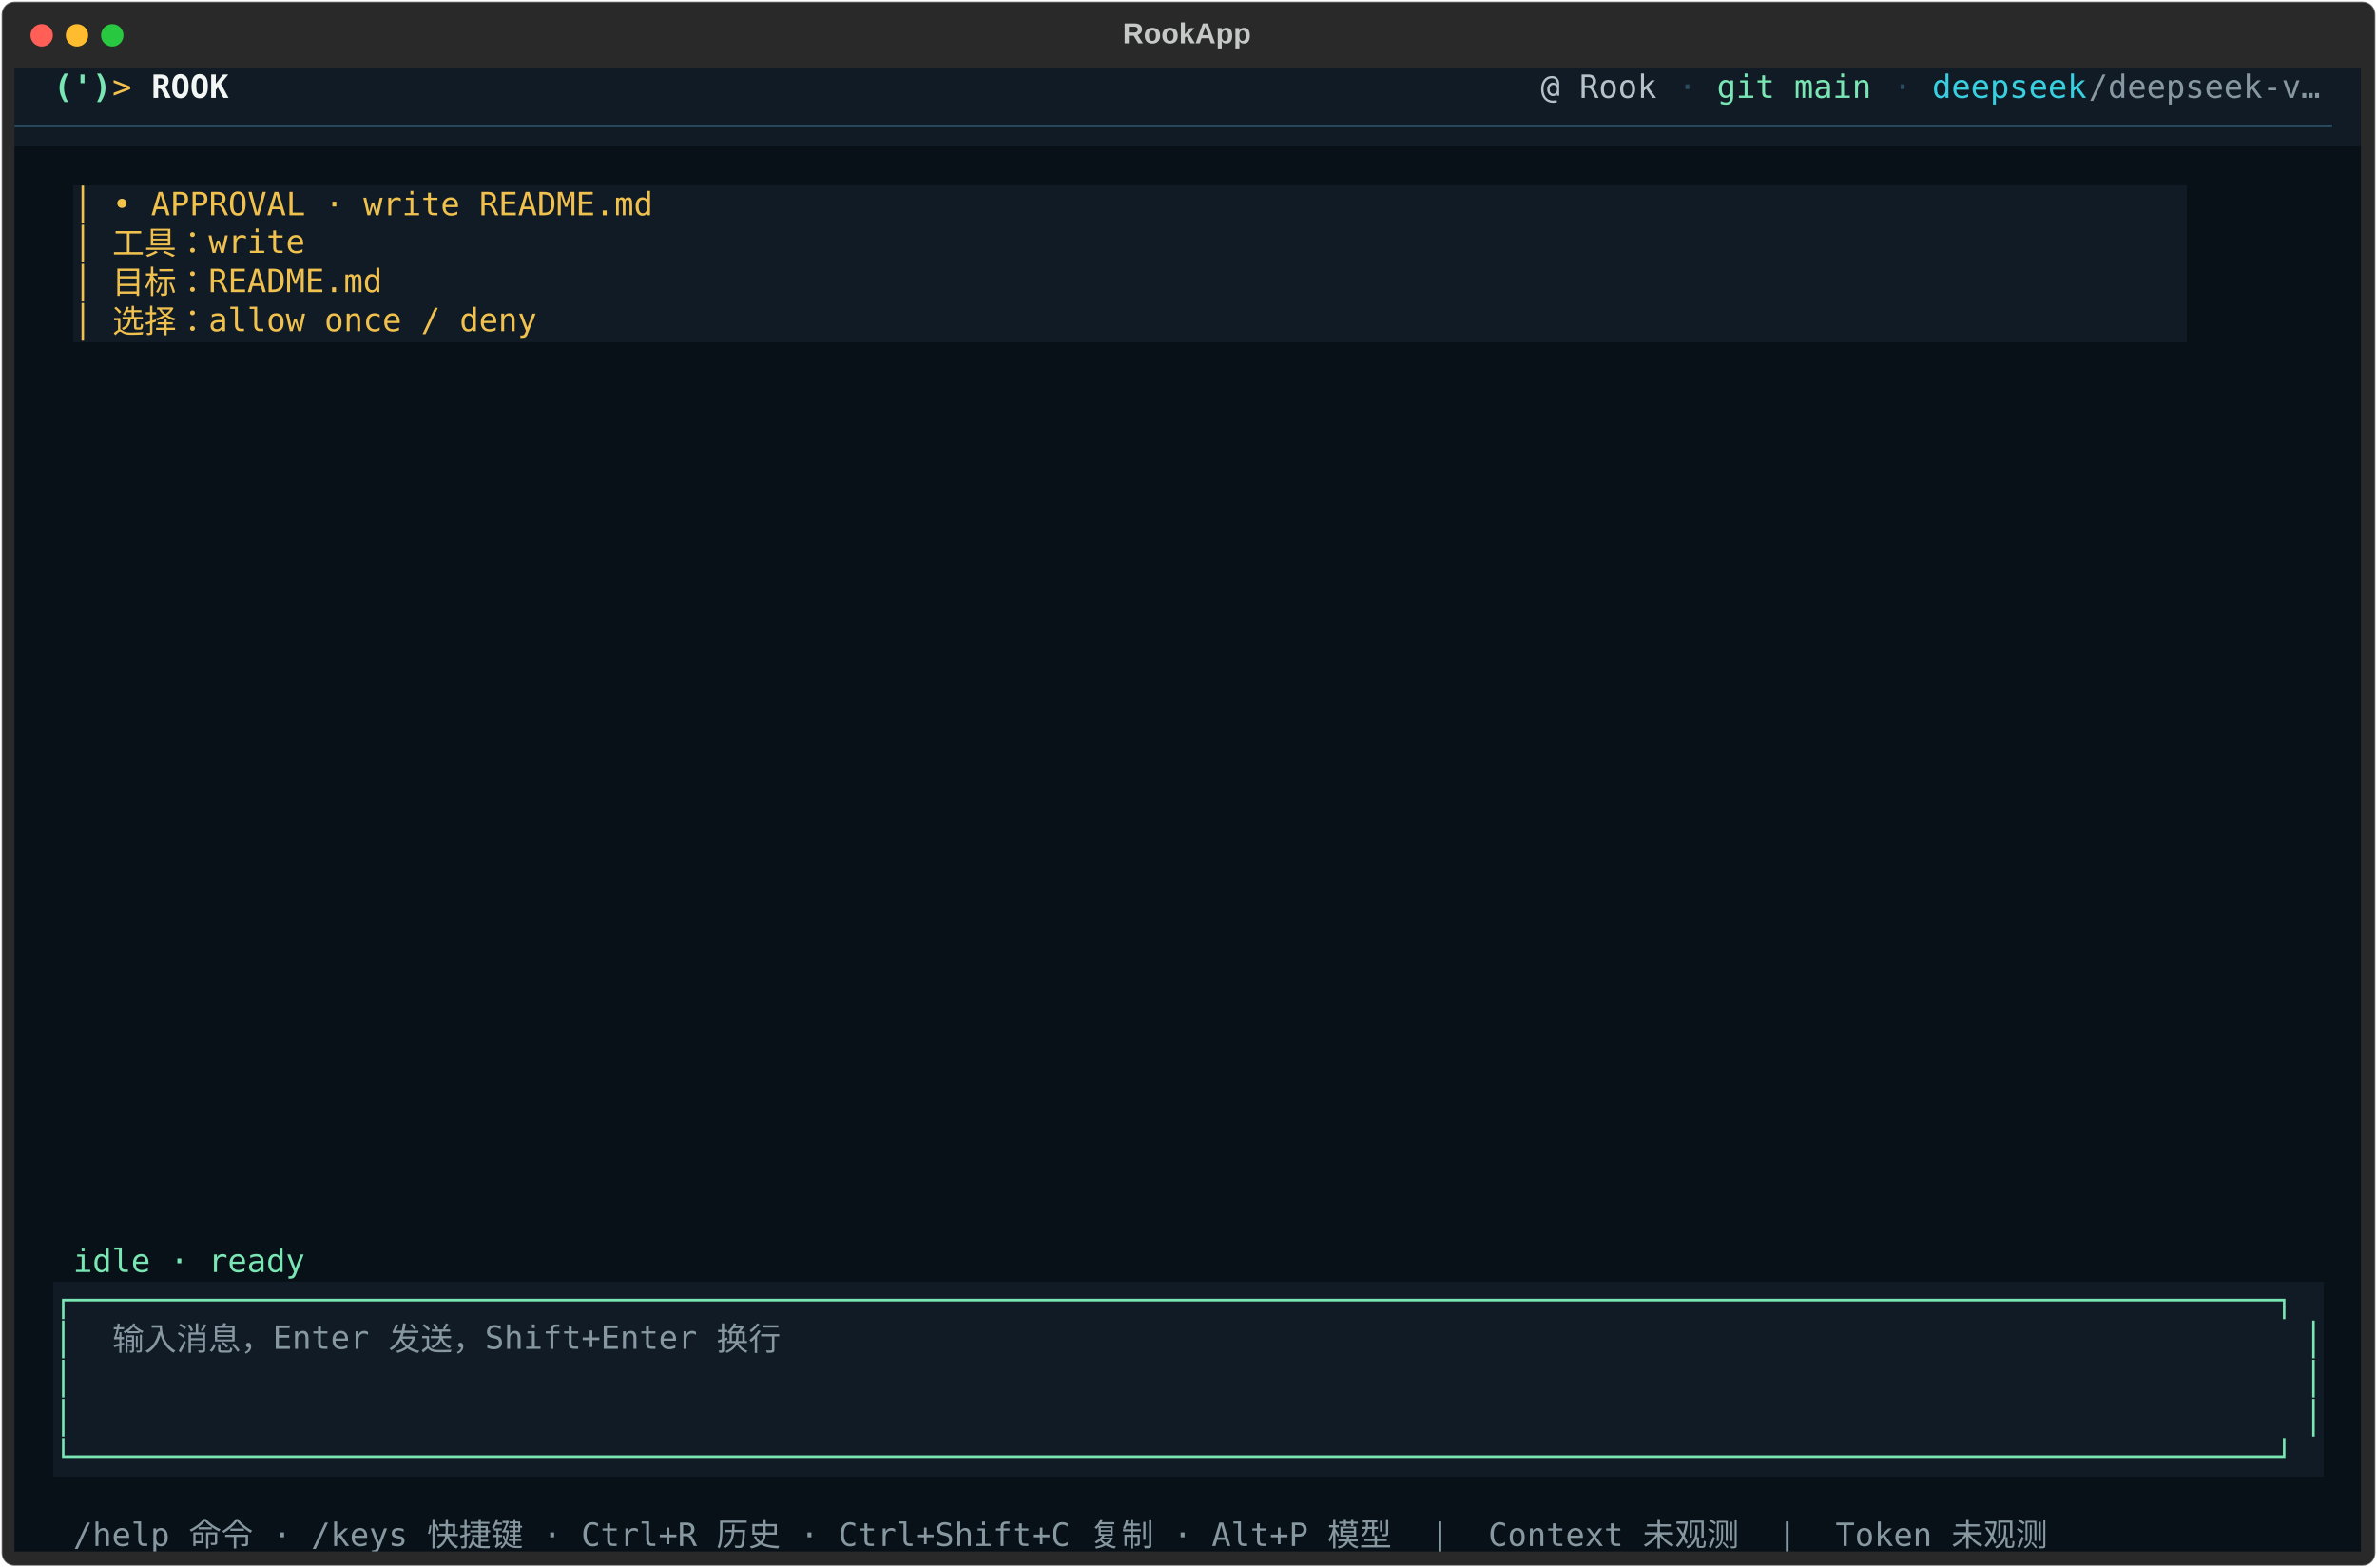
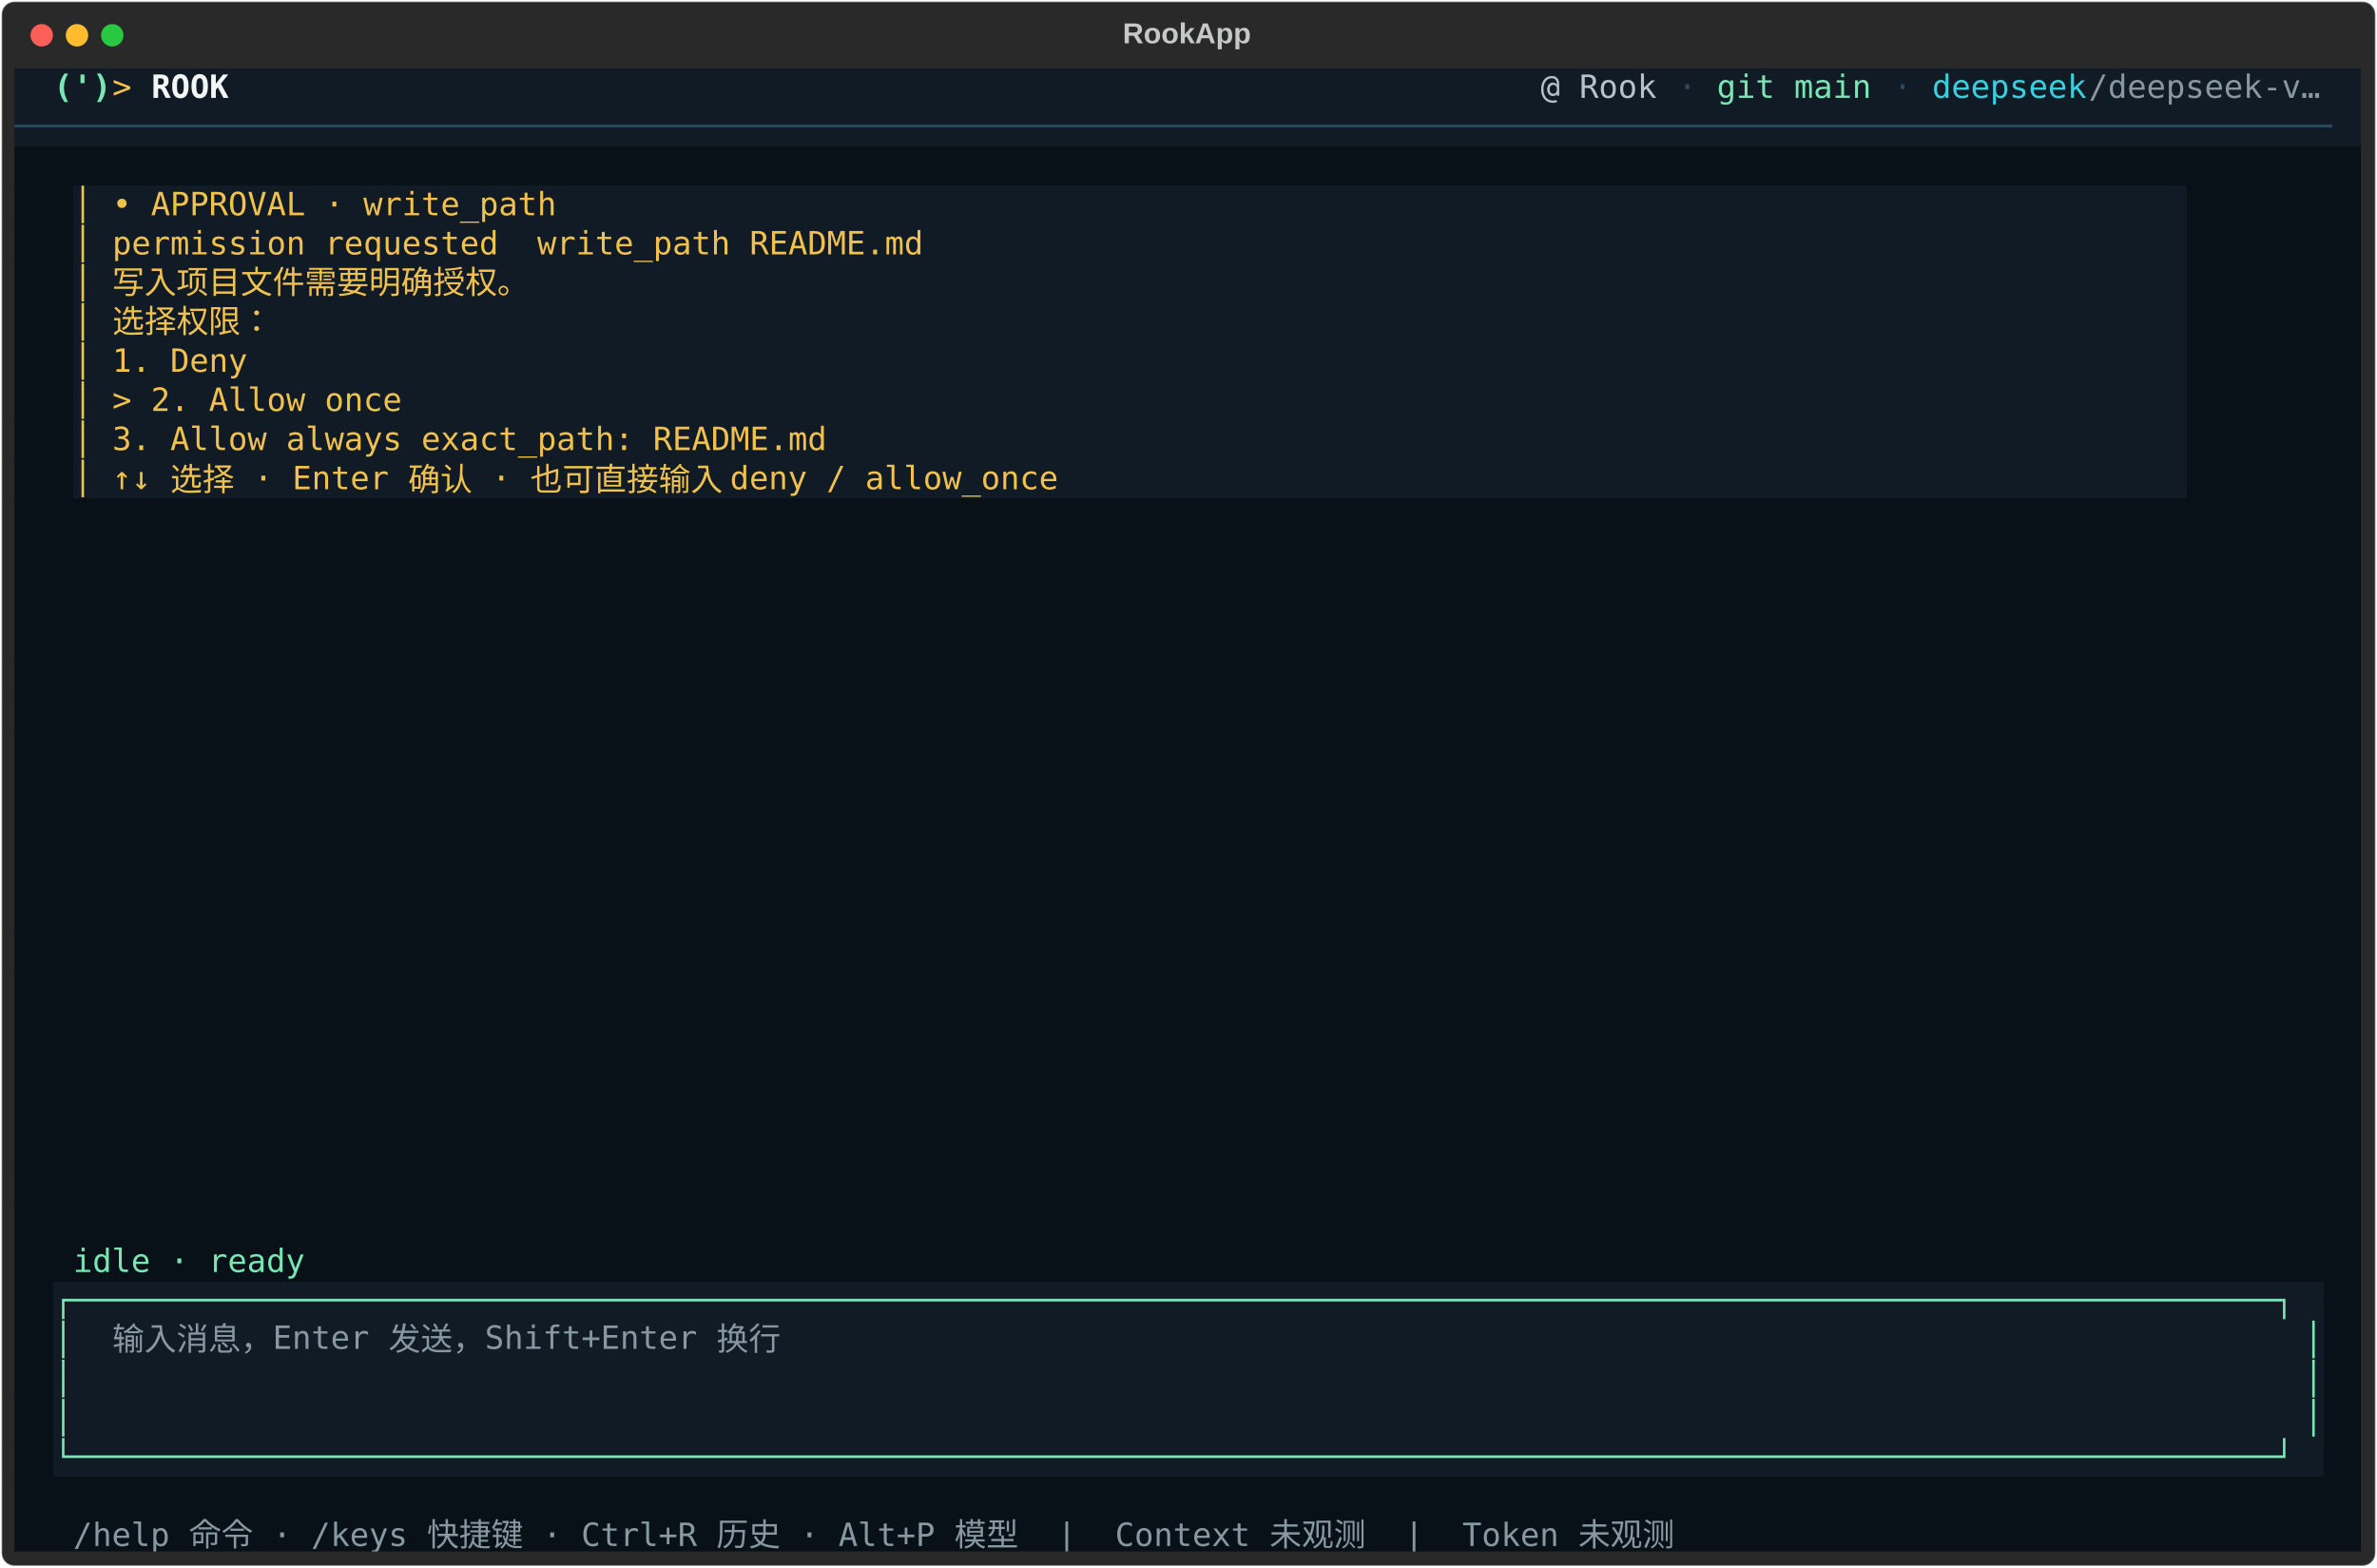
<svg xmlns="http://www.w3.org/2000/svg" class="rich-terminal" viewBox="0 0 1482 977.2">
  <style>

    @font-face {
        font-family: "Fira Code";
        src: local("FiraCode-Regular"),
                url("https://cdnjs.cloudflare.com/ajax/libs/firacode/6.2.0/woff2/FiraCode-Regular.woff2") format("woff2"),
                url("https://cdnjs.cloudflare.com/ajax/libs/firacode/6.2.0/woff/FiraCode-Regular.woff") format("woff");
        font-style: normal;
        font-weight: 400;
    }
    @font-face {
        font-family: "Fira Code";
        src: local("FiraCode-Bold"),
                url("https://cdnjs.cloudflare.com/ajax/libs/firacode/6.2.0/woff2/FiraCode-Bold.woff2") format("woff2"),
                url("https://cdnjs.cloudflare.com/ajax/libs/firacode/6.2.0/woff/FiraCode-Bold.woff") format("woff");
        font-style: bold;
        font-weight: 700;
    }

    .terminal-matrix {
        font-family: Fira Code, monospace;
        font-size: 20px;
        line-height: 24.4px;
        font-variant-east-asian: full-width;
    }

    .terminal-title {
        font-size: 18px;
        font-weight: bold;
        font-family: arial;
    }

    .terminal-r1 { fill: #c5c8c6 }
.terminal-r2 { fill: #79e6b3;font-weight: bold }
.terminal-r3 { fill: #f2c14e }
.terminal-r4 { fill: #b5c3c9 }
.terminal-r5 { fill: #f2f7f5;font-weight: bold }
.terminal-r6 { fill: #2a4b5f }
.terminal-r7 { fill: #79e6b3 }
.terminal-r8 { fill: #38cfe0 }
.terminal-r9 { fill: #8798a1 }
.terminal-r10 { fill: #f1c14e }
    </style>
  <defs>
    <clipPath id="terminal-clip-terminal">
      <rect x="0" y="0" width="1463.0" height="926.2" />
    </clipPath>
    <clipPath id="terminal-line-0">
      <rect x="0" y="1.5" width="1464" height="24.65" />
    </clipPath>
    <clipPath id="terminal-line-1">
      <rect x="0" y="25.9" width="1464" height="24.65" />
    </clipPath>
    <clipPath id="terminal-line-2">
      <rect x="0" y="50.3" width="1464" height="24.65" />
    </clipPath>
    <clipPath id="terminal-line-3">
      <rect x="0" y="74.7" width="1464" height="24.65" />
    </clipPath>
    <clipPath id="terminal-line-4">
      <rect x="0" y="99.1" width="1464" height="24.65" />
    </clipPath>
    <clipPath id="terminal-line-5">
      <rect x="0" y="123.5" width="1464" height="24.65" />
    </clipPath>
    <clipPath id="terminal-line-6">
      <rect x="0" y="147.9" width="1464" height="24.65" />
    </clipPath>
    <clipPath id="terminal-line-7">
      <rect x="0" y="172.3" width="1464" height="24.65" />
    </clipPath>
    <clipPath id="terminal-line-8">
      <rect x="0" y="196.7" width="1464" height="24.65" />
    </clipPath>
    <clipPath id="terminal-line-9">
      <rect x="0" y="221.1" width="1464" height="24.65" />
    </clipPath>
    <clipPath id="terminal-line-10">
      <rect x="0" y="245.5" width="1464" height="24.65" />
    </clipPath>
    <clipPath id="terminal-line-11">
      <rect x="0" y="269.9" width="1464" height="24.65" />
    </clipPath>
    <clipPath id="terminal-line-12">
      <rect x="0" y="294.3" width="1464" height="24.65" />
    </clipPath>
    <clipPath id="terminal-line-13">
      <rect x="0" y="318.7" width="1464" height="24.65" />
    </clipPath>
    <clipPath id="terminal-line-14">
      <rect x="0" y="343.1" width="1464" height="24.65" />
    </clipPath>
    <clipPath id="terminal-line-15">
      <rect x="0" y="367.5" width="1464" height="24.65" />
    </clipPath>
    <clipPath id="terminal-line-16">
      <rect x="0" y="391.9" width="1464" height="24.65" />
    </clipPath>
    <clipPath id="terminal-line-17">
      <rect x="0" y="416.3" width="1464" height="24.65" />
    </clipPath>
    <clipPath id="terminal-line-18">
      <rect x="0" y="440.7" width="1464" height="24.65" />
    </clipPath>
    <clipPath id="terminal-line-19">
      <rect x="0" y="465.1" width="1464" height="24.65" />
    </clipPath>
    <clipPath id="terminal-line-20">
      <rect x="0" y="489.5" width="1464" height="24.65" />
    </clipPath>
    <clipPath id="terminal-line-21">
      <rect x="0" y="513.9" width="1464" height="24.65" />
    </clipPath>
    <clipPath id="terminal-line-22">
      <rect x="0" y="538.3" width="1464" height="24.65" />
    </clipPath>
    <clipPath id="terminal-line-23">
      <rect x="0" y="562.7" width="1464" height="24.65" />
    </clipPath>
    <clipPath id="terminal-line-24">
      <rect x="0" y="587.1" width="1464" height="24.65" />
    </clipPath>
    <clipPath id="terminal-line-25">
      <rect x="0" y="611.5" width="1464" height="24.65" />
    </clipPath>
    <clipPath id="terminal-line-26">
      <rect x="0" y="635.9" width="1464" height="24.65" />
    </clipPath>
    <clipPath id="terminal-line-27">
      <rect x="0" y="660.3" width="1464" height="24.65" />
    </clipPath>
    <clipPath id="terminal-line-28">
      <rect x="0" y="684.7" width="1464" height="24.65" />
    </clipPath>
    <clipPath id="terminal-line-29">
      <rect x="0" y="709.1" width="1464" height="24.65" />
    </clipPath>
    <clipPath id="terminal-line-30">
      <rect x="0" y="733.5" width="1464" height="24.65" />
    </clipPath>
    <clipPath id="terminal-line-31">
      <rect x="0" y="757.9" width="1464" height="24.65" />
    </clipPath>
    <clipPath id="terminal-line-32">
      <rect x="0" y="782.3" width="1464" height="24.65" />
    </clipPath>
    <clipPath id="terminal-line-33">
      <rect x="0" y="806.7" width="1464" height="24.65" />
    </clipPath>
    <clipPath id="terminal-line-34">
      <rect x="0" y="831.1" width="1464" height="24.65" />
    </clipPath>
    <clipPath id="terminal-line-35">
      <rect x="0" y="855.5" width="1464" height="24.65" />
    </clipPath>
    <clipPath id="terminal-line-36">
      <rect x="0" y="879.9" width="1464" height="24.65" />
    </clipPath>
  </defs>
  <rect fill="#292929" stroke="rgba(255,255,255,0.35)" stroke-width="1" x="1" y="1" width="1480" height="975.2" rx="8" />
  <text class="terminal-title" fill="#c5c8c6" text-anchor="middle" x="740" y="27">RookApp</text>
  <g transform="translate(26,22)">
    <circle cx="0" cy="0" r="7" fill="#ff5f57" />
    <circle cx="22" cy="0" r="7" fill="#febc2e" />
    <circle cx="44" cy="0" r="7" fill="#28c840" />
  </g>
  <g transform="translate(9, 41)" clip-path="url(#terminal-clip-terminal)">
    <rect fill="#101b26" x="0" y="1.5" width="24.4" height="24.65" shape-rendering="crispEdges" />
    <rect fill="#101b26" x="24.4" y="1.5" width="36.6" height="24.65" shape-rendering="crispEdges" />
    <rect fill="#101b26" x="61" y="1.5" width="12.2" height="24.65" shape-rendering="crispEdges" />
    <rect fill="#101b26" x="73.2" y="1.5" width="12.2" height="24.65" shape-rendering="crispEdges" />
    <rect fill="#101b26" x="85.4" y="1.5" width="48.8" height="24.65" shape-rendering="crispEdges" />
    <rect fill="#101b26" x="134.2" y="1.5" width="817.4" height="24.65" shape-rendering="crispEdges" />
    <rect fill="#101b26" x="951.6" y="1.5" width="73.2" height="24.65" shape-rendering="crispEdges" />
    <rect fill="#101b26" x="1024.8" y="1.5" width="12.2" height="24.65" shape-rendering="crispEdges" />
    <rect fill="#101b26" x="1037" y="1.5" width="12.2" height="24.65" shape-rendering="crispEdges" />
    <rect fill="#101b26" x="1049.2" y="1.5" width="12.2" height="24.65" shape-rendering="crispEdges" />
    <rect fill="#101b26" x="1061.4" y="1.5" width="97.6" height="24.65" shape-rendering="crispEdges" />
    <rect fill="#101b26" x="1159" y="1.5" width="12.2" height="24.65" shape-rendering="crispEdges" />
    <rect fill="#101b26" x="1171.2" y="1.5" width="12.2" height="24.65" shape-rendering="crispEdges" />
    <rect fill="#101b26" x="1183.4" y="1.5" width="12.2" height="24.65" shape-rendering="crispEdges" />
    <rect fill="#101b26" x="1195.6" y="1.5" width="97.6" height="24.65" shape-rendering="crispEdges" />
    <rect fill="#101b26" x="1293.2" y="1.5" width="146.4" height="24.65" shape-rendering="crispEdges" />
    <rect fill="#101b26" x="1439.6" y="1.5" width="24.4" height="24.65" shape-rendering="crispEdges" />
    <rect fill="#101b26" x="0" y="25.9" width="1464" height="24.65" shape-rendering="crispEdges" />
    <rect fill="#081018" x="0" y="50.3" width="1464" height="24.65" shape-rendering="crispEdges" />
    <rect fill="#081018" x="0" y="74.7" width="36.6" height="24.65" shape-rendering="crispEdges" />
    <rect fill="#101b26" x="36.6" y="74.7" width="12.2" height="24.65" shape-rendering="crispEdges" />
    <rect fill="#101b26" x="48.8" y="74.7" width="12.2" height="24.65" shape-rendering="crispEdges" />
-     <rect fill="#101b26" x="61" y="74.7" width="341.6" height="24.65" shape-rendering="crispEdges" />
-     <rect fill="#101b26" x="402.6" y="74.7" width="951.6" height="24.65" shape-rendering="crispEdges" />
+     <rect fill="#101b26" x="61" y="74.7" width="280.6" height="24.65" shape-rendering="crispEdges" />
+     <rect fill="#101b26" x="341.6" y="74.7" width="1012.6" height="24.65" shape-rendering="crispEdges" />
    <rect fill="#081018" x="1354.2" y="74.7" width="109.8" height="24.65" shape-rendering="crispEdges" />
    <rect fill="#081018" x="0" y="99.1" width="36.6" height="24.65" shape-rendering="crispEdges" />
    <rect fill="#101b26" x="36.6" y="99.1" width="12.2" height="24.65" shape-rendering="crispEdges" />
    <rect fill="#101b26" x="48.8" y="99.1" width="12.2" height="24.65" shape-rendering="crispEdges" />
-     <rect fill="#101b26" x="61" y="99.1" width="158.6" height="24.65" shape-rendering="crispEdges" />
-     <rect fill="#101b26" x="219.6" y="99.1" width="1134.6" height="24.65" shape-rendering="crispEdges" />
+     <rect fill="#101b26" x="61" y="99.1" width="536.8" height="24.65" shape-rendering="crispEdges" />
+     <rect fill="#101b26" x="597.8" y="99.1" width="756.4" height="24.65" shape-rendering="crispEdges" />
    <rect fill="#081018" x="1354.2" y="99.1" width="109.8" height="24.65" shape-rendering="crispEdges" />
    <rect fill="#081018" x="0" y="123.5" width="36.6" height="24.65" shape-rendering="crispEdges" />
    <rect fill="#101b26" x="36.6" y="123.5" width="12.2" height="24.65" shape-rendering="crispEdges" />
    <rect fill="#101b26" x="48.8" y="123.5" width="12.2" height="24.65" shape-rendering="crispEdges" />
-     <rect fill="#101b26" x="61" y="123.5" width="183" height="24.65" shape-rendering="crispEdges" />
-     <rect fill="#101b26" x="244" y="123.5" width="1110.2" height="24.65" shape-rendering="crispEdges" />
+     <rect fill="#101b26" x="61" y="123.5" width="341.6" height="24.65" shape-rendering="crispEdges" />
+     <rect fill="#101b26" x="402.6" y="123.5" width="951.6" height="24.65" shape-rendering="crispEdges" />
    <rect fill="#081018" x="1354.2" y="123.5" width="109.8" height="24.65" shape-rendering="crispEdges" />
    <rect fill="#081018" x="0" y="147.9" width="36.6" height="24.65" shape-rendering="crispEdges" />
    <rect fill="#101b26" x="36.6" y="147.9" width="12.2" height="24.65" shape-rendering="crispEdges" />
    <rect fill="#101b26" x="48.8" y="147.9" width="12.2" height="24.65" shape-rendering="crispEdges" />
-     <rect fill="#101b26" x="61" y="147.9" width="280.6" height="24.65" shape-rendering="crispEdges" />
-     <rect fill="#101b26" x="341.6" y="147.9" width="1012.6" height="24.65" shape-rendering="crispEdges" />
+     <rect fill="#101b26" x="61" y="147.9" width="122" height="24.65" shape-rendering="crispEdges" />
+     <rect fill="#101b26" x="183" y="147.9" width="1171.2" height="24.65" shape-rendering="crispEdges" />
    <rect fill="#081018" x="1354.2" y="147.9" width="109.8" height="24.65" shape-rendering="crispEdges" />
-     <rect fill="#081018" x="0" y="172.3" width="1464" height="24.65" shape-rendering="crispEdges" />
-     <rect fill="#081018" x="0" y="196.7" width="1464" height="24.65" shape-rendering="crispEdges" />
-     <rect fill="#081018" x="0" y="221.1" width="1464" height="24.65" shape-rendering="crispEdges" />
-     <rect fill="#081018" x="0" y="245.5" width="1464" height="24.65" shape-rendering="crispEdges" />
+     <rect fill="#081018" x="0" y="172.3" width="36.6" height="24.65" shape-rendering="crispEdges" />
+     <rect fill="#101b26" x="36.6" y="172.3" width="12.2" height="24.65" shape-rendering="crispEdges" />
+     <rect fill="#101b26" x="48.8" y="172.3" width="12.2" height="24.65" shape-rendering="crispEdges" />
+     <rect fill="#101b26" x="61" y="172.3" width="109.8" height="24.65" shape-rendering="crispEdges" />
+     <rect fill="#101b26" x="170.8" y="172.3" width="1183.4" height="24.65" shape-rendering="crispEdges" />
+     <rect fill="#081018" x="1354.2" y="172.3" width="109.8" height="24.65" shape-rendering="crispEdges" />
+     <rect fill="#081018" x="0" y="196.7" width="36.6" height="24.65" shape-rendering="crispEdges" />
+     <rect fill="#101b26" x="36.6" y="196.7" width="12.2" height="24.65" shape-rendering="crispEdges" />
+     <rect fill="#101b26" x="48.8" y="196.7" width="12.2" height="24.65" shape-rendering="crispEdges" />
+     <rect fill="#101b26" x="61" y="196.7" width="183" height="24.65" shape-rendering="crispEdges" />
+     <rect fill="#101b26" x="244" y="196.7" width="1110.2" height="24.65" shape-rendering="crispEdges" />
+     <rect fill="#081018" x="1354.2" y="196.7" width="109.8" height="24.65" shape-rendering="crispEdges" />
+     <rect fill="#081018" x="0" y="221.1" width="36.6" height="24.65" shape-rendering="crispEdges" />
+     <rect fill="#101b26" x="36.6" y="221.1" width="12.2" height="24.65" shape-rendering="crispEdges" />
+     <rect fill="#101b26" x="48.8" y="221.1" width="12.2" height="24.65" shape-rendering="crispEdges" />
+     <rect fill="#101b26" x="61" y="221.1" width="475.8" height="24.65" shape-rendering="crispEdges" />
+     <rect fill="#101b26" x="536.8" y="221.1" width="817.4" height="24.65" shape-rendering="crispEdges" />
+     <rect fill="#081018" x="1354.2" y="221.1" width="109.8" height="24.65" shape-rendering="crispEdges" />
+     <rect fill="#081018" x="0" y="245.5" width="36.6" height="24.65" shape-rendering="crispEdges" />
+     <rect fill="#101b26" x="36.6" y="245.5" width="12.2" height="24.65" shape-rendering="crispEdges" />
+     <rect fill="#101b26" x="48.8" y="245.5" width="12.2" height="24.65" shape-rendering="crispEdges" />
+     <rect fill="#101b26" x="61" y="245.5" width="646.6" height="24.65" shape-rendering="crispEdges" />
+     <rect fill="#101b26" x="707.6" y="245.5" width="646.6" height="24.65" shape-rendering="crispEdges" />
+     <rect fill="#081018" x="1354.2" y="245.5" width="109.8" height="24.65" shape-rendering="crispEdges" />
    <rect fill="#081018" x="0" y="269.9" width="1464" height="24.65" shape-rendering="crispEdges" />
    <rect fill="#081018" x="0" y="294.3" width="1464" height="24.65" shape-rendering="crispEdges" />
    <rect fill="#081018" x="0" y="318.7" width="1464" height="24.65" shape-rendering="crispEdges" />
    <rect fill="#081018" x="0" y="343.1" width="1464" height="24.65" shape-rendering="crispEdges" />
    <rect fill="#081018" x="0" y="367.5" width="1464" height="24.65" shape-rendering="crispEdges" />
    <rect fill="#081018" x="0" y="391.9" width="1464" height="24.65" shape-rendering="crispEdges" />
    <rect fill="#081018" x="0" y="416.3" width="1464" height="24.65" shape-rendering="crispEdges" />
    <rect fill="#081018" x="0" y="440.7" width="1464" height="24.65" shape-rendering="crispEdges" />
    <rect fill="#081018" x="0" y="465.1" width="1464" height="24.65" shape-rendering="crispEdges" />
    <rect fill="#081018" x="0" y="489.5" width="1464" height="24.65" shape-rendering="crispEdges" />
    <rect fill="#081018" x="0" y="513.9" width="1464" height="24.65" shape-rendering="crispEdges" />
    <rect fill="#081018" x="0" y="538.3" width="1464" height="24.65" shape-rendering="crispEdges" />
    <rect fill="#081018" x="0" y="562.7" width="1464" height="24.65" shape-rendering="crispEdges" />
    <rect fill="#081018" x="0" y="587.1" width="1464" height="24.65" shape-rendering="crispEdges" />
    <rect fill="#081018" x="0" y="611.5" width="1464" height="24.65" shape-rendering="crispEdges" />
    <rect fill="#081018" x="0" y="635.9" width="1464" height="24.65" shape-rendering="crispEdges" />
    <rect fill="#081018" x="0" y="660.3" width="1464" height="24.65" shape-rendering="crispEdges" />
    <rect fill="#081018" x="0" y="684.7" width="1464" height="24.65" shape-rendering="crispEdges" />
    <rect fill="#081018" x="0" y="709.1" width="1464" height="24.65" shape-rendering="crispEdges" />
    <rect fill="#081018" x="0" y="733.5" width="36.6" height="24.65" shape-rendering="crispEdges" />
    <rect fill="#081018" x="36.6" y="733.5" width="146.4" height="24.65" shape-rendering="crispEdges" />
    <rect fill="#081018" x="183" y="733.5" width="1281" height="24.65" shape-rendering="crispEdges" />
    <rect fill="#081018" x="0" y="757.9" width="24.4" height="24.65" shape-rendering="crispEdges" />
    <rect fill="#101b26" x="24.4" y="757.9" width="1415.2" height="24.65" shape-rendering="crispEdges" />
    <rect fill="#081018" x="1439.6" y="757.9" width="24.4" height="24.65" shape-rendering="crispEdges" />
    <rect fill="#081018" x="0" y="782.3" width="24.4" height="24.65" shape-rendering="crispEdges" />
    <rect fill="#101b26" x="24.4" y="782.3" width="12.2" height="24.65" shape-rendering="crispEdges" />
    <rect fill="#101b26" x="36.6" y="782.3" width="24.4" height="24.65" shape-rendering="crispEdges" />
    <rect fill="#101b26" x="61" y="782.3" width="463.6" height="24.65" shape-rendering="crispEdges" />
    <rect fill="#101b26" x="524.6" y="782.3" width="902.8" height="24.65" shape-rendering="crispEdges" />
    <rect fill="#101b26" x="1427.4" y="782.3" width="12.2" height="24.65" shape-rendering="crispEdges" />
    <rect fill="#081018" x="1439.6" y="782.3" width="24.4" height="24.65" shape-rendering="crispEdges" />
    <rect fill="#081018" x="0" y="806.7" width="24.4" height="24.65" shape-rendering="crispEdges" />
    <rect fill="#101b26" x="24.4" y="806.7" width="12.2" height="24.65" shape-rendering="crispEdges" />
    <rect fill="#101b26" x="36.6" y="806.7" width="24.4" height="24.65" shape-rendering="crispEdges" />
    <rect fill="#101b26" x="61" y="806.7" width="1342" height="24.65" shape-rendering="crispEdges" />
    <rect fill="#101b26" x="1403" y="806.7" width="24.4" height="24.65" shape-rendering="crispEdges" />
    <rect fill="#101b26" x="1427.4" y="806.7" width="12.2" height="24.65" shape-rendering="crispEdges" />
    <rect fill="#081018" x="1439.6" y="806.7" width="24.4" height="24.65" shape-rendering="crispEdges" />
    <rect fill="#081018" x="0" y="831.1" width="24.4" height="24.65" shape-rendering="crispEdges" />
    <rect fill="#101b26" x="24.4" y="831.1" width="12.2" height="24.65" shape-rendering="crispEdges" />
    <rect fill="#101b26" x="36.6" y="831.1" width="24.4" height="24.65" shape-rendering="crispEdges" />
    <rect fill="#101b26" x="61" y="831.1" width="1342" height="24.65" shape-rendering="crispEdges" />
    <rect fill="#101b26" x="1403" y="831.1" width="24.4" height="24.65" shape-rendering="crispEdges" />
    <rect fill="#101b26" x="1427.4" y="831.1" width="12.2" height="24.65" shape-rendering="crispEdges" />
    <rect fill="#081018" x="1439.6" y="831.1" width="24.4" height="24.65" shape-rendering="crispEdges" />
    <rect fill="#081018" x="0" y="855.5" width="24.4" height="24.65" shape-rendering="crispEdges" />
    <rect fill="#101b26" x="24.4" y="855.5" width="1415.2" height="24.65" shape-rendering="crispEdges" />
    <rect fill="#081018" x="1439.6" y="855.5" width="24.4" height="24.65" shape-rendering="crispEdges" />
    <rect fill="#081018" x="0" y="879.9" width="1464" height="24.65" shape-rendering="crispEdges" />
    <rect fill="#081018" x="0" y="904.3" width="36.6" height="24.65" shape-rendering="crispEdges" />
-     <rect fill="#081018" x="36.6" y="904.3" width="1317.6" height="24.65" shape-rendering="crispEdges" />
-     <rect fill="#081018" x="1354.2" y="904.3" width="109.8" height="24.65" shape-rendering="crispEdges" />
+     <rect fill="#081018" x="36.6" y="904.3" width="1073.6" height="24.65" shape-rendering="crispEdges" />
+     <rect fill="#081018" x="1110.2" y="904.3" width="353.8" height="24.65" shape-rendering="crispEdges" />
    <g class="terminal-matrix">
      <text class="terminal-r2" x="24.4" y="20" textLength="36.6" clip-path="url(#terminal-line-0)">(')</text>
      <text class="terminal-r3" x="61" y="20" textLength="12.2" clip-path="url(#terminal-line-0)">&gt;</text>
      <text class="terminal-r5" x="85.4" y="20" textLength="48.8" clip-path="url(#terminal-line-0)">ROOK</text>
      <text class="terminal-r4" x="951.6" y="20" textLength="73.2" clip-path="url(#terminal-line-0)">@ Rook</text>
      <text class="terminal-r6" x="1037" y="20" textLength="12.2" clip-path="url(#terminal-line-0)">·</text>
      <text class="terminal-r7" x="1061.4" y="20" textLength="97.6" clip-path="url(#terminal-line-0)">git main</text>
      <text class="terminal-r6" x="1171.2" y="20" textLength="12.2" clip-path="url(#terminal-line-0)">·</text>
      <text class="terminal-r8" x="1195.6" y="20" textLength="97.6" clip-path="url(#terminal-line-0)">deepseek</text>
      <text class="terminal-r9" x="1293.2" y="20" textLength="146.4" clip-path="url(#terminal-line-0)">/deepseek-v…</text>
      <text class="terminal-r1" x="1464" y="20" textLength="12.2" clip-path="url(#terminal-line-0)">
</text>
      <text class="terminal-r6" x="0" y="44.4" textLength="1464" clip-path="url(#terminal-line-1)">────────────────────────────────────────────────────────────────────────────────────────────────────────────────────────</text>
      <text class="terminal-r1" x="1464" y="44.4" textLength="12.2" clip-path="url(#terminal-line-1)">
</text>
      <text class="terminal-r1" x="1464" y="68.8" textLength="12.2" clip-path="url(#terminal-line-2)">
</text>
      <text class="terminal-r10" x="36.6" y="93.2" textLength="12.2" clip-path="url(#terminal-line-3)">│</text>
-       <text class="terminal-r10" x="61" y="93.2" textLength="341.6" clip-path="url(#terminal-line-3)">• APPROVAL · write README.md</text>
+       <text class="terminal-r10" x="61" y="93.2" textLength="280.6" clip-path="url(#terminal-line-3)">• APPROVAL · write_path</text>
      <text class="terminal-r1" x="1464" y="93.2" textLength="12.2" clip-path="url(#terminal-line-3)">
</text>
      <text class="terminal-r10" x="36.6" y="117.6" textLength="12.2" clip-path="url(#terminal-line-4)">│</text>
-       <text class="terminal-r10" x="61" y="117.6" textLength="122" clip-path="url(#terminal-line-4)">  工具：write</text>
+       <text class="terminal-r10" x="61" y="117.6" textLength="536.8" clip-path="url(#terminal-line-4)">  permission requested  write_path README.md</text>
      <text class="terminal-r1" x="1464" y="117.6" textLength="12.2" clip-path="url(#terminal-line-4)">
</text>
      <text class="terminal-r10" x="36.6" y="142" textLength="12.2" clip-path="url(#terminal-line-5)">│</text>
-       <text class="terminal-r10" x="61" y="142" textLength="146.4" clip-path="url(#terminal-line-5)">目标：README.md</text>
+       <text class="terminal-r10" x="61" y="142" textLength="183" clip-path="url(#terminal-line-5)">  写入项目文件需要明确授权。</text>
      <text class="terminal-r1" x="1464" y="142" textLength="12.2" clip-path="url(#terminal-line-5)">
</text>
      <text class="terminal-r10" x="36.6" y="166.4" textLength="12.2" clip-path="url(#terminal-line-6)">│</text>
-       <text class="terminal-r10" x="61" y="166.4" textLength="244" clip-path="url(#terminal-line-6)">选择：allow once / deny</text>
+       <text class="terminal-r10" x="61" y="166.4" textLength="61" clip-path="url(#terminal-line-6)">选择权限：</text>
      <text class="terminal-r1" x="1464" y="166.4" textLength="12.2" clip-path="url(#terminal-line-6)">
</text>
+       <text class="terminal-r10" x="36.6" y="190.8" textLength="12.2" clip-path="url(#terminal-line-7)">│</text>
+       <text class="terminal-r10" x="61" y="190.8" textLength="109.8" clip-path="url(#terminal-line-7)">  1. Deny</text>
      <text class="terminal-r1" x="1464" y="190.8" textLength="12.2" clip-path="url(#terminal-line-7)">
</text>
+       <text class="terminal-r10" x="36.6" y="215.2" textLength="12.2" clip-path="url(#terminal-line-8)">│</text>
+       <text class="terminal-r10" x="61" y="215.2" textLength="183" clip-path="url(#terminal-line-8)">&gt; 2. Allow once</text>
      <text class="terminal-r1" x="1464" y="215.2" textLength="12.2" clip-path="url(#terminal-line-8)">
</text>
+       <text class="terminal-r10" x="36.6" y="239.6" textLength="12.2" clip-path="url(#terminal-line-9)">│</text>
+       <text class="terminal-r10" x="61" y="239.6" textLength="475.8" clip-path="url(#terminal-line-9)">  3. Allow always exact_path: README.md</text>
      <text class="terminal-r1" x="1464" y="239.6" textLength="12.2" clip-path="url(#terminal-line-9)">
</text>
+       <text class="terminal-r10" x="36.6" y="264" textLength="12.2" clip-path="url(#terminal-line-10)">│</text>
+       <text class="terminal-r10" x="61" y="264" textLength="524.6" clip-path="url(#terminal-line-10)">↑↓ 选择 · Enter 确认 · 也可直接输入 deny / allow_once</text>
      <text class="terminal-r1" x="1464" y="264" textLength="12.2" clip-path="url(#terminal-line-10)">
</text>
      <text class="terminal-r1" x="1464" y="288.4" textLength="12.2" clip-path="url(#terminal-line-11)">
</text>
      <text class="terminal-r1" x="1464" y="312.8" textLength="12.2" clip-path="url(#terminal-line-12)">
</text>
      <text class="terminal-r1" x="1464" y="337.2" textLength="12.2" clip-path="url(#terminal-line-13)">
</text>
      <text class="terminal-r1" x="1464" y="361.6" textLength="12.2" clip-path="url(#terminal-line-14)">
</text>
      <text class="terminal-r1" x="1464" y="386" textLength="12.2" clip-path="url(#terminal-line-15)">
</text>
      <text class="terminal-r1" x="1464" y="410.4" textLength="12.2" clip-path="url(#terminal-line-16)">
</text>
      <text class="terminal-r1" x="1464" y="434.8" textLength="12.2" clip-path="url(#terminal-line-17)">
</text>
      <text class="terminal-r1" x="1464" y="459.2" textLength="12.2" clip-path="url(#terminal-line-18)">
</text>
      <text class="terminal-r1" x="1464" y="483.6" textLength="12.2" clip-path="url(#terminal-line-19)">
</text>
      <text class="terminal-r1" x="1464" y="508" textLength="12.2" clip-path="url(#terminal-line-20)">
</text>
      <text class="terminal-r1" x="1464" y="532.4" textLength="12.2" clip-path="url(#terminal-line-21)">
</text>
      <text class="terminal-r1" x="1464" y="556.8" textLength="12.2" clip-path="url(#terminal-line-22)">
</text>
      <text class="terminal-r1" x="1464" y="581.2" textLength="12.2" clip-path="url(#terminal-line-23)">
</text>
      <text class="terminal-r1" x="1464" y="605.6" textLength="12.2" clip-path="url(#terminal-line-24)">
</text>
      <text class="terminal-r1" x="1464" y="630" textLength="12.2" clip-path="url(#terminal-line-25)">
</text>
      <text class="terminal-r1" x="1464" y="654.4" textLength="12.2" clip-path="url(#terminal-line-26)">
</text>
      <text class="terminal-r1" x="1464" y="678.8" textLength="12.2" clip-path="url(#terminal-line-27)">
</text>
      <text class="terminal-r1" x="1464" y="703.2" textLength="12.2" clip-path="url(#terminal-line-28)">
</text>
      <text class="terminal-r1" x="1464" y="727.6" textLength="12.2" clip-path="url(#terminal-line-29)">
</text>
      <text class="terminal-r7" x="36.6" y="752" textLength="146.4" clip-path="url(#terminal-line-30)">idle · ready</text>
      <text class="terminal-r1" x="1464" y="752" textLength="12.2" clip-path="url(#terminal-line-30)">
</text>
      <text class="terminal-r7" x="24.4" y="776.4" textLength="1415.2" clip-path="url(#terminal-line-31)">┌──────────────────────────────────────────────────────────────────────────────────────────────────────────────────┐</text>
      <text class="terminal-r1" x="1464" y="776.4" textLength="12.2" clip-path="url(#terminal-line-31)">
</text>
      <text class="terminal-r7" x="24.4" y="800.8" textLength="12.2" clip-path="url(#terminal-line-32)">│</text>
      <text class="terminal-r9" x="61" y="800.8" textLength="341.6" clip-path="url(#terminal-line-32)">输入消息，Enter 发送，Shift+Enter 换行</text>
      <text class="terminal-r7" x="1427.4" y="800.8" textLength="12.2" clip-path="url(#terminal-line-32)">│</text>
      <text class="terminal-r1" x="1464" y="800.8" textLength="12.2" clip-path="url(#terminal-line-32)">
</text>
      <text class="terminal-r7" x="24.4" y="825.2" textLength="12.2" clip-path="url(#terminal-line-33)">│</text>
      <text class="terminal-r7" x="1427.4" y="825.2" textLength="12.2" clip-path="url(#terminal-line-33)">│</text>
      <text class="terminal-r1" x="1464" y="825.2" textLength="12.2" clip-path="url(#terminal-line-33)">
</text>
      <text class="terminal-r7" x="24.4" y="849.6" textLength="12.2" clip-path="url(#terminal-line-34)">│</text>
      <text class="terminal-r7" x="1427.4" y="849.6" textLength="12.2" clip-path="url(#terminal-line-34)">│</text>
      <text class="terminal-r1" x="1464" y="849.6" textLength="12.2" clip-path="url(#terminal-line-34)">
</text>
      <text class="terminal-r7" x="24.4" y="874" textLength="1415.2" clip-path="url(#terminal-line-35)">└──────────────────────────────────────────────────────────────────────────────────────────────────────────────────┘</text>
      <text class="terminal-r1" x="1464" y="874" textLength="12.2" clip-path="url(#terminal-line-35)">
</text>
      <text class="terminal-r1" x="1464" y="898.4" textLength="12.2" clip-path="url(#terminal-line-36)">
</text>
-       <text class="terminal-r9" x="36.6" y="922.8" textLength="1110.2" clip-path="url(#terminal-line-37)">/help 命令 · /keys 快捷键 · Ctrl+R 历史 · Ctrl+Shift+C 复制 · Alt+P 模型  |  Context 未观测  |  Token 未观测</text>
+       <text class="terminal-r9" x="36.6" y="922.8" textLength="890.6" clip-path="url(#terminal-line-37)">/help 命令 · /keys 快捷键 · Ctrl+R 历史 · Alt+P 模型  |  Context 未观测  |  Token 未观测</text>
    </g>
  </g>
</svg>
